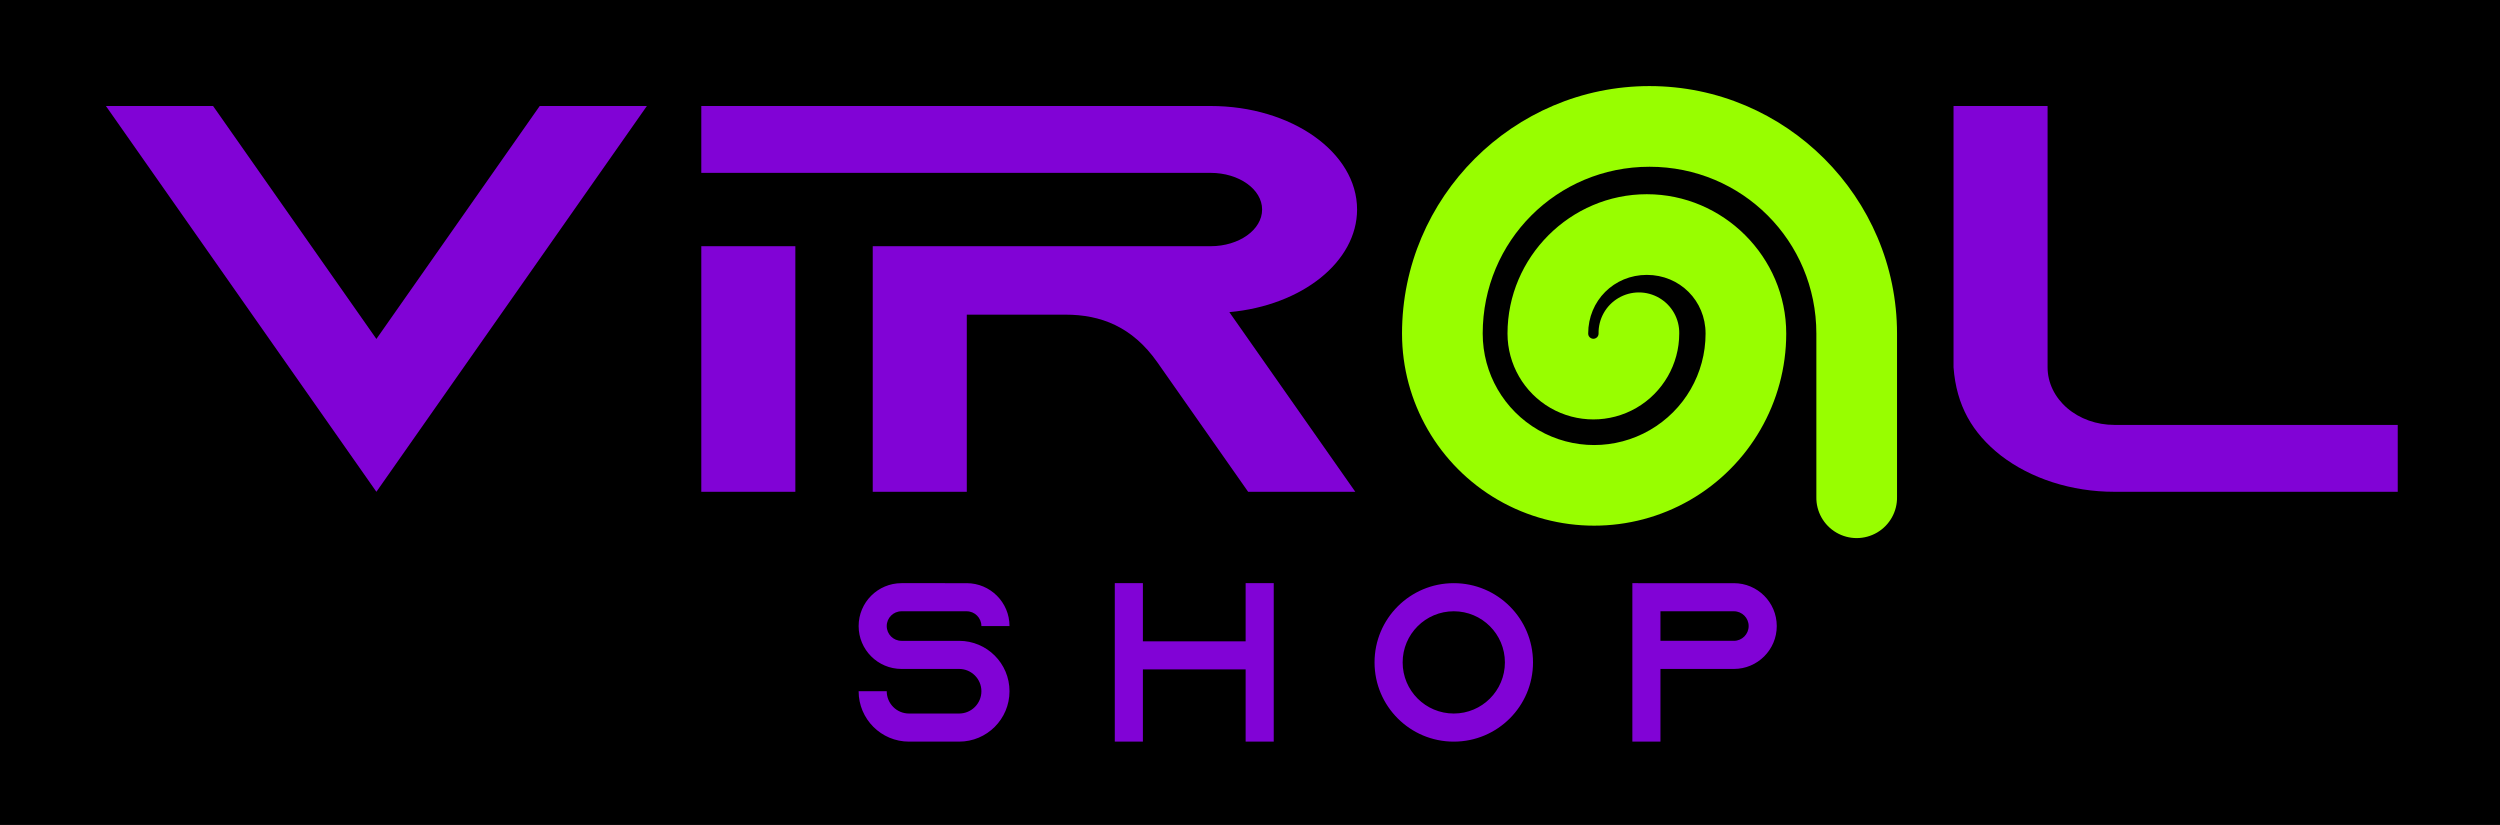
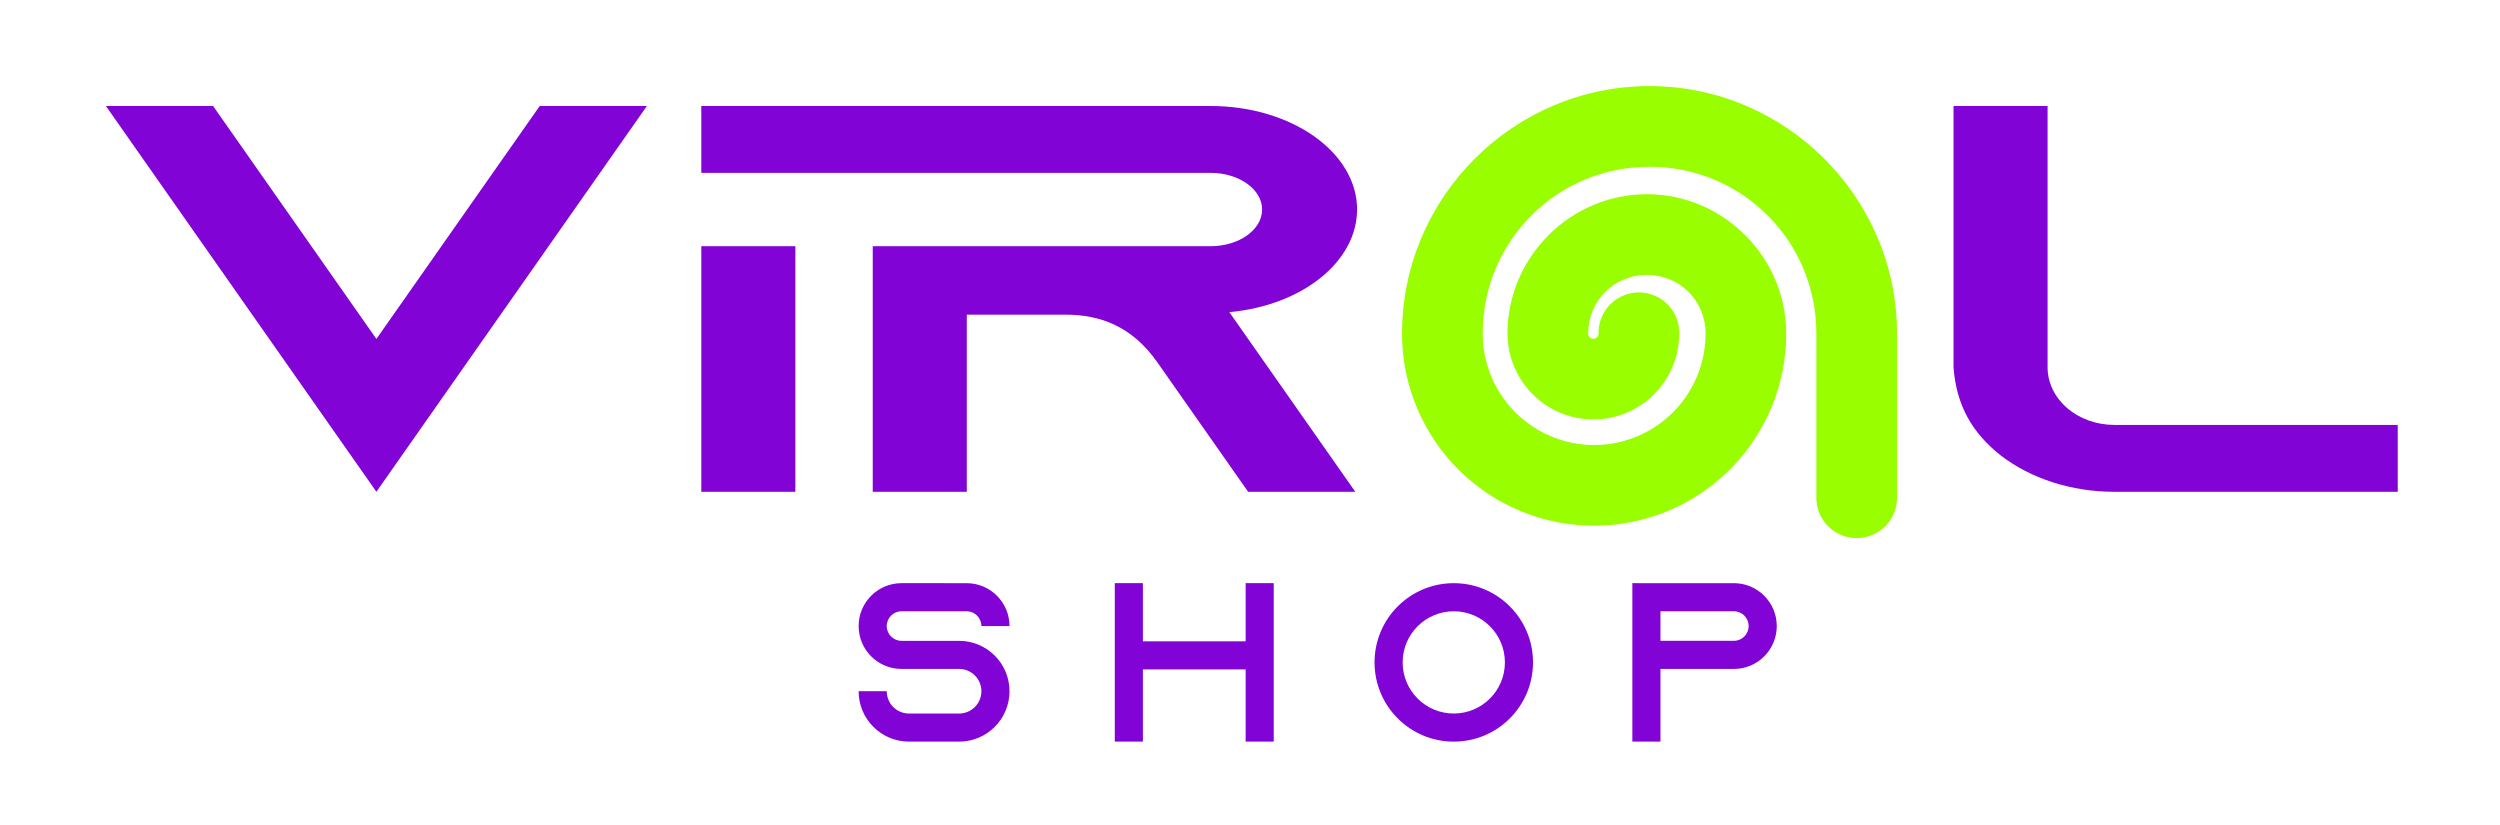
<svg xmlns="http://www.w3.org/2000/svg" width="311.576mm" height="102.815mm" viewBox="0 0 311.576 102.815" version="1.1" id="svg3979">
  <defs id="defs3973" />
  <g id="layer1" transform="translate(81.70461,-141.2709)">
-     <rect style="opacity:1;vector-effect:none;fill:#000000;fill-opacity:1;stroke:none;stroke-width:10.054;stroke-linecap:round;stroke-linejoin:round;stroke-miterlimit:4;stroke-dasharray:none;stroke-dashoffset:0;stroke-opacity:1;paint-order:stroke fill markers" id="rect4166" width="311.576" height="102.815" x="-81.705" y="141.271" />
    <path style="opacity:1;vector-effect:none;fill:#8103d6;fill-opacity:1;stroke:none;stroke-width:0.1;stroke-linecap:round;stroke-linejoin:round;stroke-miterlimit:4;stroke-dasharray:none;stroke-dashoffset:0;stroke-opacity:1;paint-order:normal" d="m -68.506,154.48 33.712,48.083 33.712,-48.083 H -14.438 l -20.356,29.034 -20.356,-29.034 z m 74.204,0 v 8.336 H 69.173 c 3.546,-1.3e-4 6.42,2.046 6.42,4.57 -5e-5,2.524 -2.875,4.57 -6.42,4.57 h -30.386 -11.722 v 30.607 h 11.722 v -22.076 h 12.309 c 4.362,0 8.314,1.478 11.45,5.952 l 11.306,16.125 h 13.356 l -15.699,-22.391 c 9.097,-0.83 15.911,-6.302 15.92,-12.786 1.2e-4,-7.128 -8.174,-12.906 -18.257,-12.906 z m 156.067,0 v 32.575 c 0.359,4.76 2.335,8.171 5.869,10.966 3.758,2.908 8.854,4.542 14.169,4.542 h 35.323 V 194.227 H 181.803 c -2.205,0 -4.32,-0.756 -5.88,-2.101 -1.559,-1.345 -2.436,-3.169 -2.436,-5.072 V 154.48 Z M 5.698,171.955 v 30.607 H 17.42 v -30.607 z m 24.954,41.996 c -2.952,1.1e-4 -5.345,2.393 -5.345,5.345 1.1e-4,2.952 2.393,5.345 5.345,5.345 l 7.178,-5.3e-4 c 1.534,2.7e-4 2.778,1.244 2.778,2.779 3e-5,1.534 -1.244,2.778 -2.778,2.779 h -6.242 c -1.535,2e-5 -2.779,-1.244 -2.779,-2.779 h -3.503 c -2e-5,3.469 2.812,6.281 6.281,6.281 h 6.242 c 3.469,-2.7e-4 6.281,-2.812 6.281,-6.281 2e-5,-3.469 -2.812,-6.281 -6.281,-6.281 h -7.178 c -1.017,9e-5 -1.842,-0.824 -1.842,-1.842 -10e-5,-1.018 0.825,-1.842 1.842,-1.842 h 8.114 c 1.018,-9e-5 1.842,0.825 1.842,1.842 h 3.503 c 1.8e-4,-2.952 -2.393,-5.345 -5.345,-5.345 z m 26.58,0 v 19.75 h 3.503 v -8.999 h 12.804 v 8.999 h 3.503 v -19.75 h -3.503 v 7.248 h -12.804 v -7.248 z m 42.248,0 c -5.454,-1e-5 -9.875,4.421 -9.875,9.875 -2e-5,5.454 4.421,9.875 9.875,9.875 5.454,2e-5 9.875,-4.421 9.875,-9.875 1e-5,-5.454 -4.421,-9.875 -9.875,-9.875 z m 22.256,0 v 19.75 h 3.503 v -9.059 h 9.15 c 2.952,-1e-4 5.345,-2.393 5.345,-5.345 1.8e-4,-2.952 -2.393,-5.345 -5.345,-5.345 h -9.15 -1.359 z m -22.256,3.503 c 3.519,7e-5 6.372,2.853 6.372,6.372 2.2e-4,3.519 -2.853,6.372 -6.372,6.372 -3.519,2.2e-4 -6.372,-2.853 -6.372,-6.372 6e-5,-3.519 2.853,-6.372 6.372,-6.372 z m 25.759,0 h 9.15 c 1.017,-1e-4 1.842,0.825 1.842,1.842 -1.8e-4,1.017 -0.825,1.842 -1.842,1.842 h -9.15 z" id="rect3991" />
    <path style="color:#000000;font-style:normal;font-variant:normal;font-weight:normal;font-stretch:normal;font-size:medium;line-height:normal;font-family:sans-serif;font-variant-ligatures:normal;font-variant-position:normal;font-variant-caps:normal;font-variant-numeric:normal;font-variant-alternates:normal;font-feature-settings:normal;text-indent:0;text-align:start;text-decoration:none;text-decoration-line:none;text-decoration-style:solid;text-decoration-color:#000000;letter-spacing:normal;word-spacing:normal;text-transform:none;writing-mode:lr-tb;direction:ltr;text-orientation:mixed;dominant-baseline:auto;baseline-shift:baseline;text-anchor:start;white-space:normal;shape-padding:0;clip-rule:nonzero;display:inline;overflow:visible;visibility:visible;opacity:1;isolation:auto;mix-blend-mode:normal;color-interpolation:sRGB;color-interpolation-filters:linearRGB;solid-color:#000000;solid-opacity:1;vector-effect:none;fill:#98fe00;fill-opacity:1;fill-rule:nonzero;stroke:none;stroke-width:10.054;stroke-linecap:round;stroke-linejoin:round;stroke-miterlimit:4;stroke-dasharray:none;stroke-dashoffset:0;stroke-opacity:1;paint-order:normal;color-rendering:auto;image-rendering:auto;shape-rendering:auto;text-rendering:auto;enable-background:accumulate" d="m 123.876,151.999 c -16.976,2.2e-4 -30.846,13.87 -30.846,30.846 -8e-5,8.546 4.57,16.462 11.971,20.735 7.401,4.273 16.541,4.273 23.942,0 7.401,-4.273 11.971,-12.189 11.971,-20.735 -9e-5,-9.533 -7.836,-17.369 -17.369,-17.369 -9.533,-2.9e-4 -17.369,7.836 -17.369,17.369 a 5.028,5.028 0 0 0 0,5.3e-4 c 2.7e-4,3.815 2.047,7.36 5.351,9.267 3.304,1.908 7.398,1.908 10.702,0 a 5.028,5.028 0 0 0 0,-5.3e-4 c 3.304,-1.908 5.35,-5.452 5.351,-9.267 a 5.028,5.028 0 1 0 -10.054,0 c -1e-5,0.239 -0.116,0.441 -0.323,0.561 v -5.3e-4 c -0.207,0.12 -0.44,0.12 -0.648,0 a 5.028,5.028 0 0 0 -5.3e-4,0 c -0.207,-0.12 -0.323,-0.321 -0.323,-0.561 2.6e-4,-4.099 3.216,-7.314 7.315,-7.314 4.099,4e-5 7.315,3.215 7.315,7.315 5e-5,4.97 -2.64,9.542 -6.944,12.027 -4.304,2.485 -9.584,2.485 -13.888,0 -4.304,-2.485 -6.944,-7.057 -6.944,-12.027 -8e-5,-11.543 9.249,-20.792 20.791,-20.792 11.543,-8e-5 20.792,9.249 20.792,20.792 v 20.359 a 5.028,5.028 0 1 0 10.054,0 v -20.359 c 1.4e-4,-16.976 -13.87,-30.846 -30.846,-30.846 z" id="circle4051" />
  </g>
</svg>
